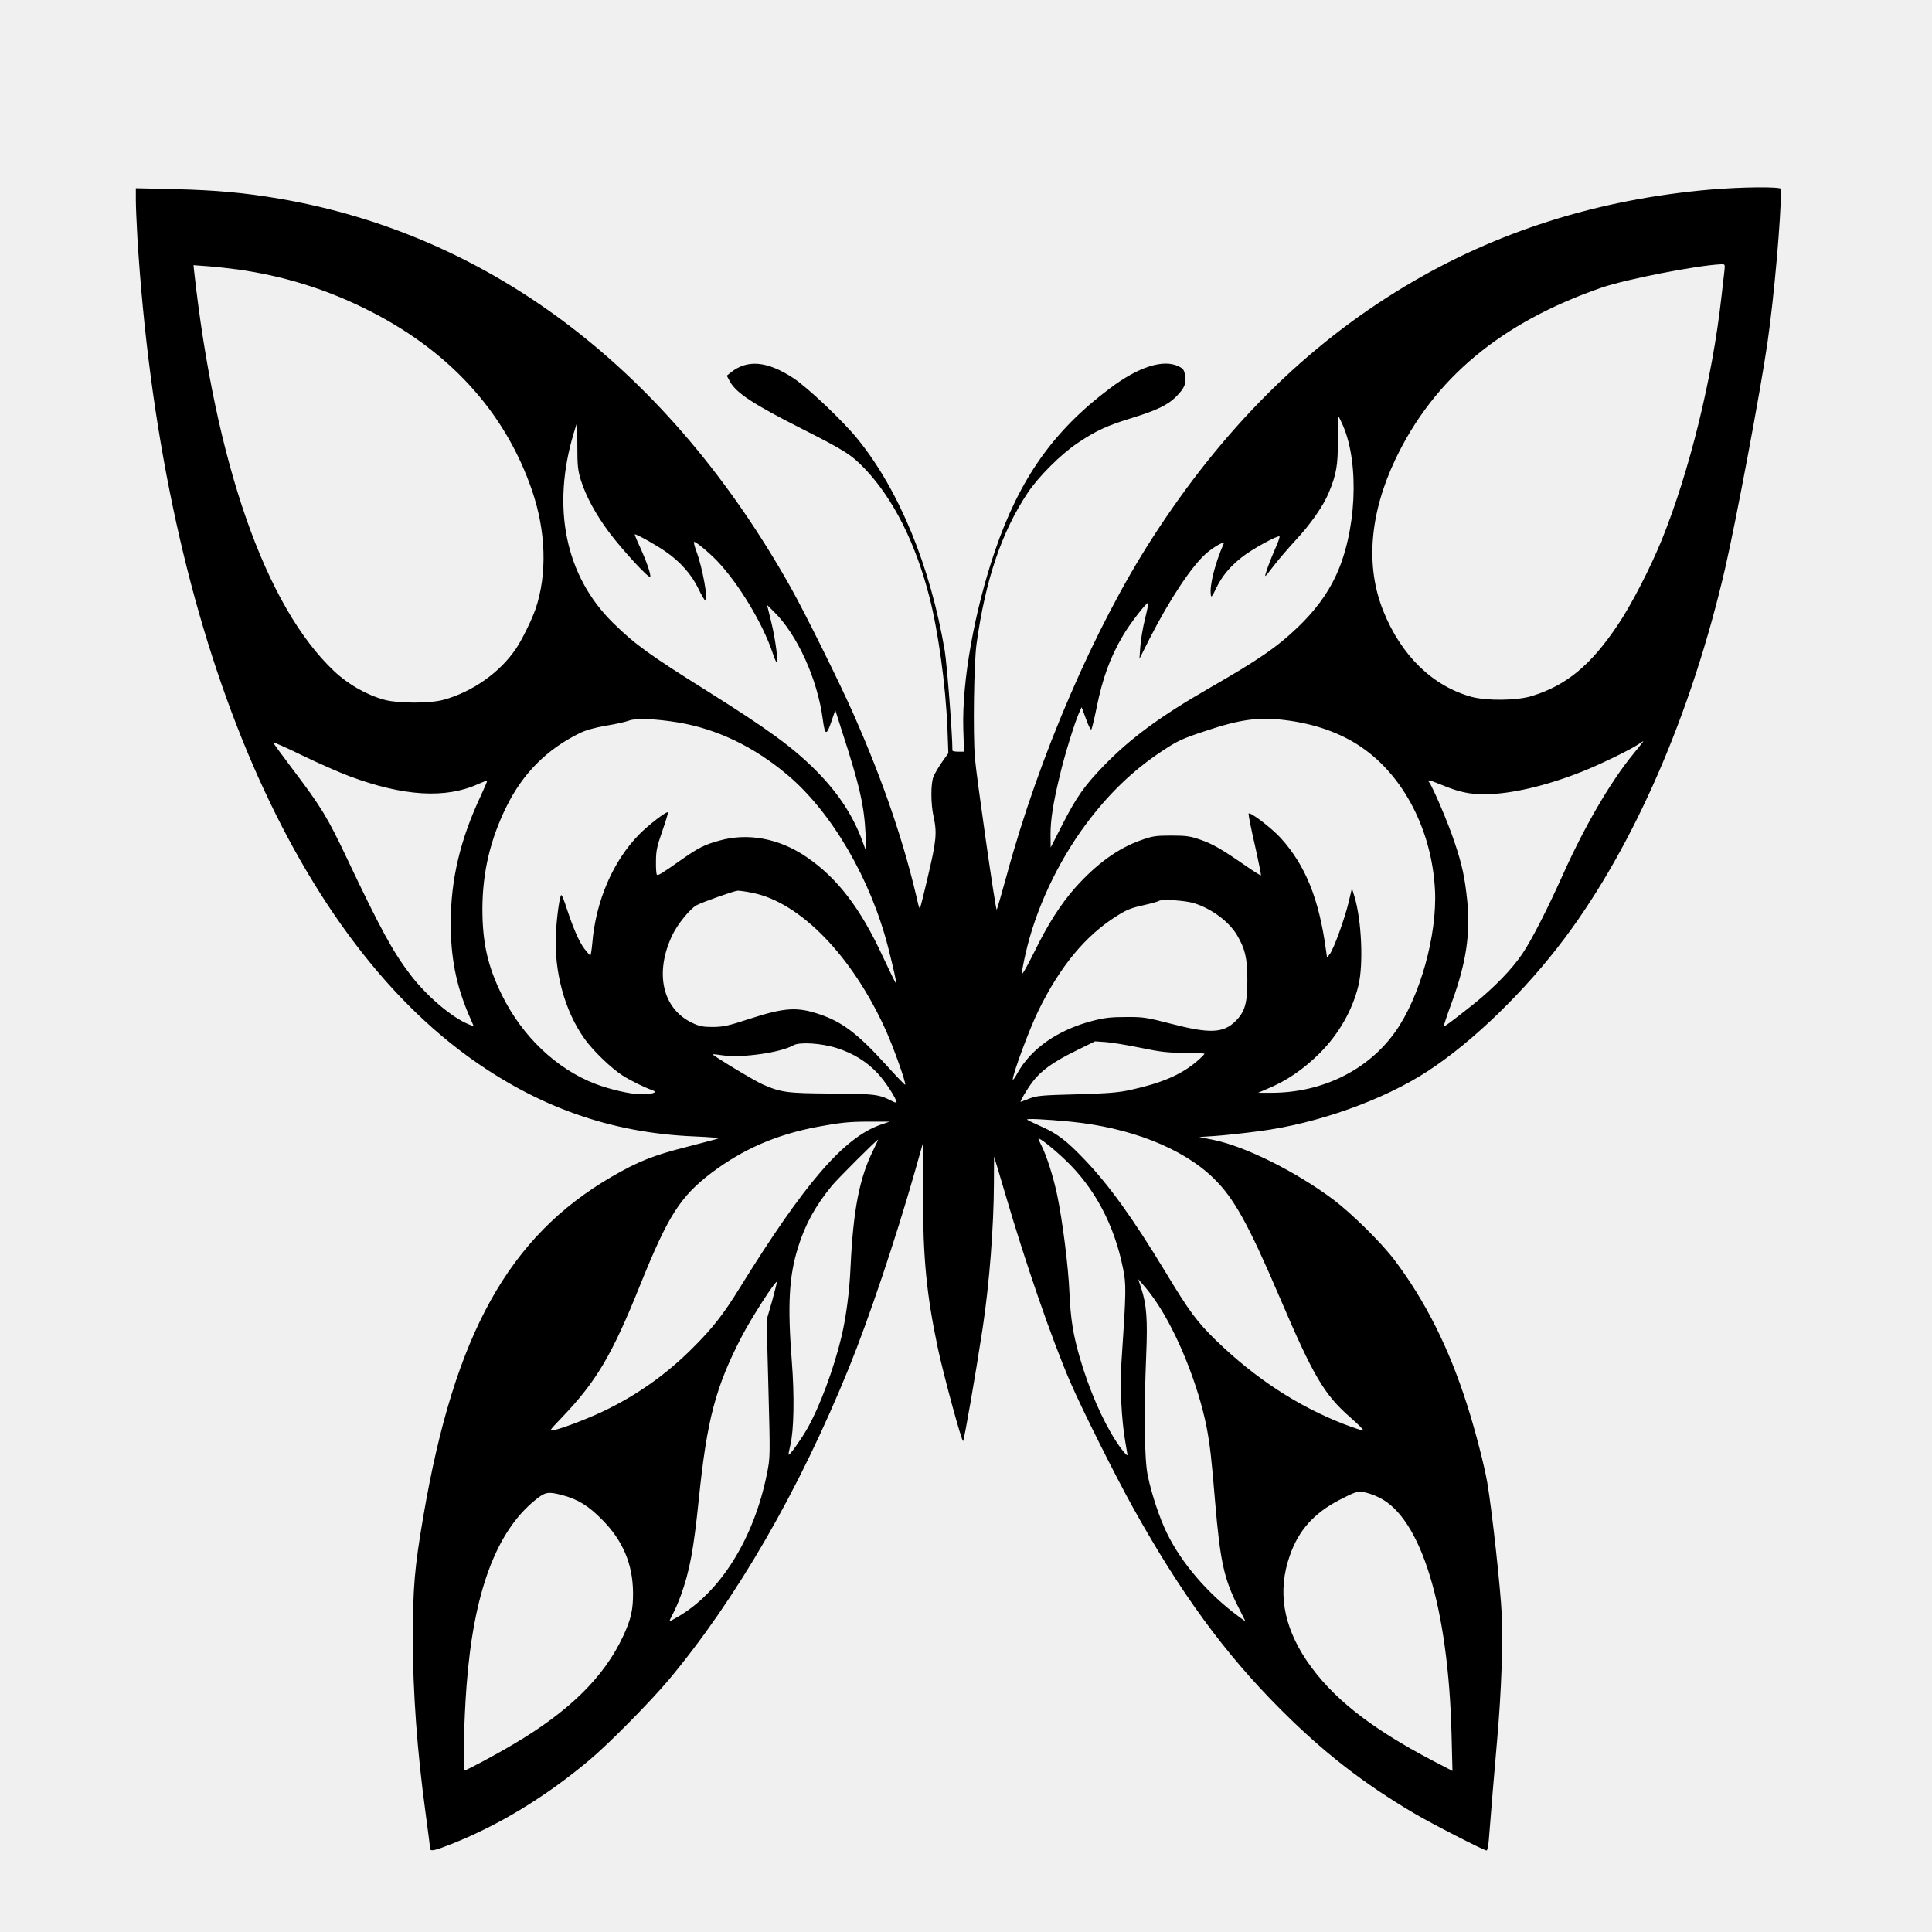
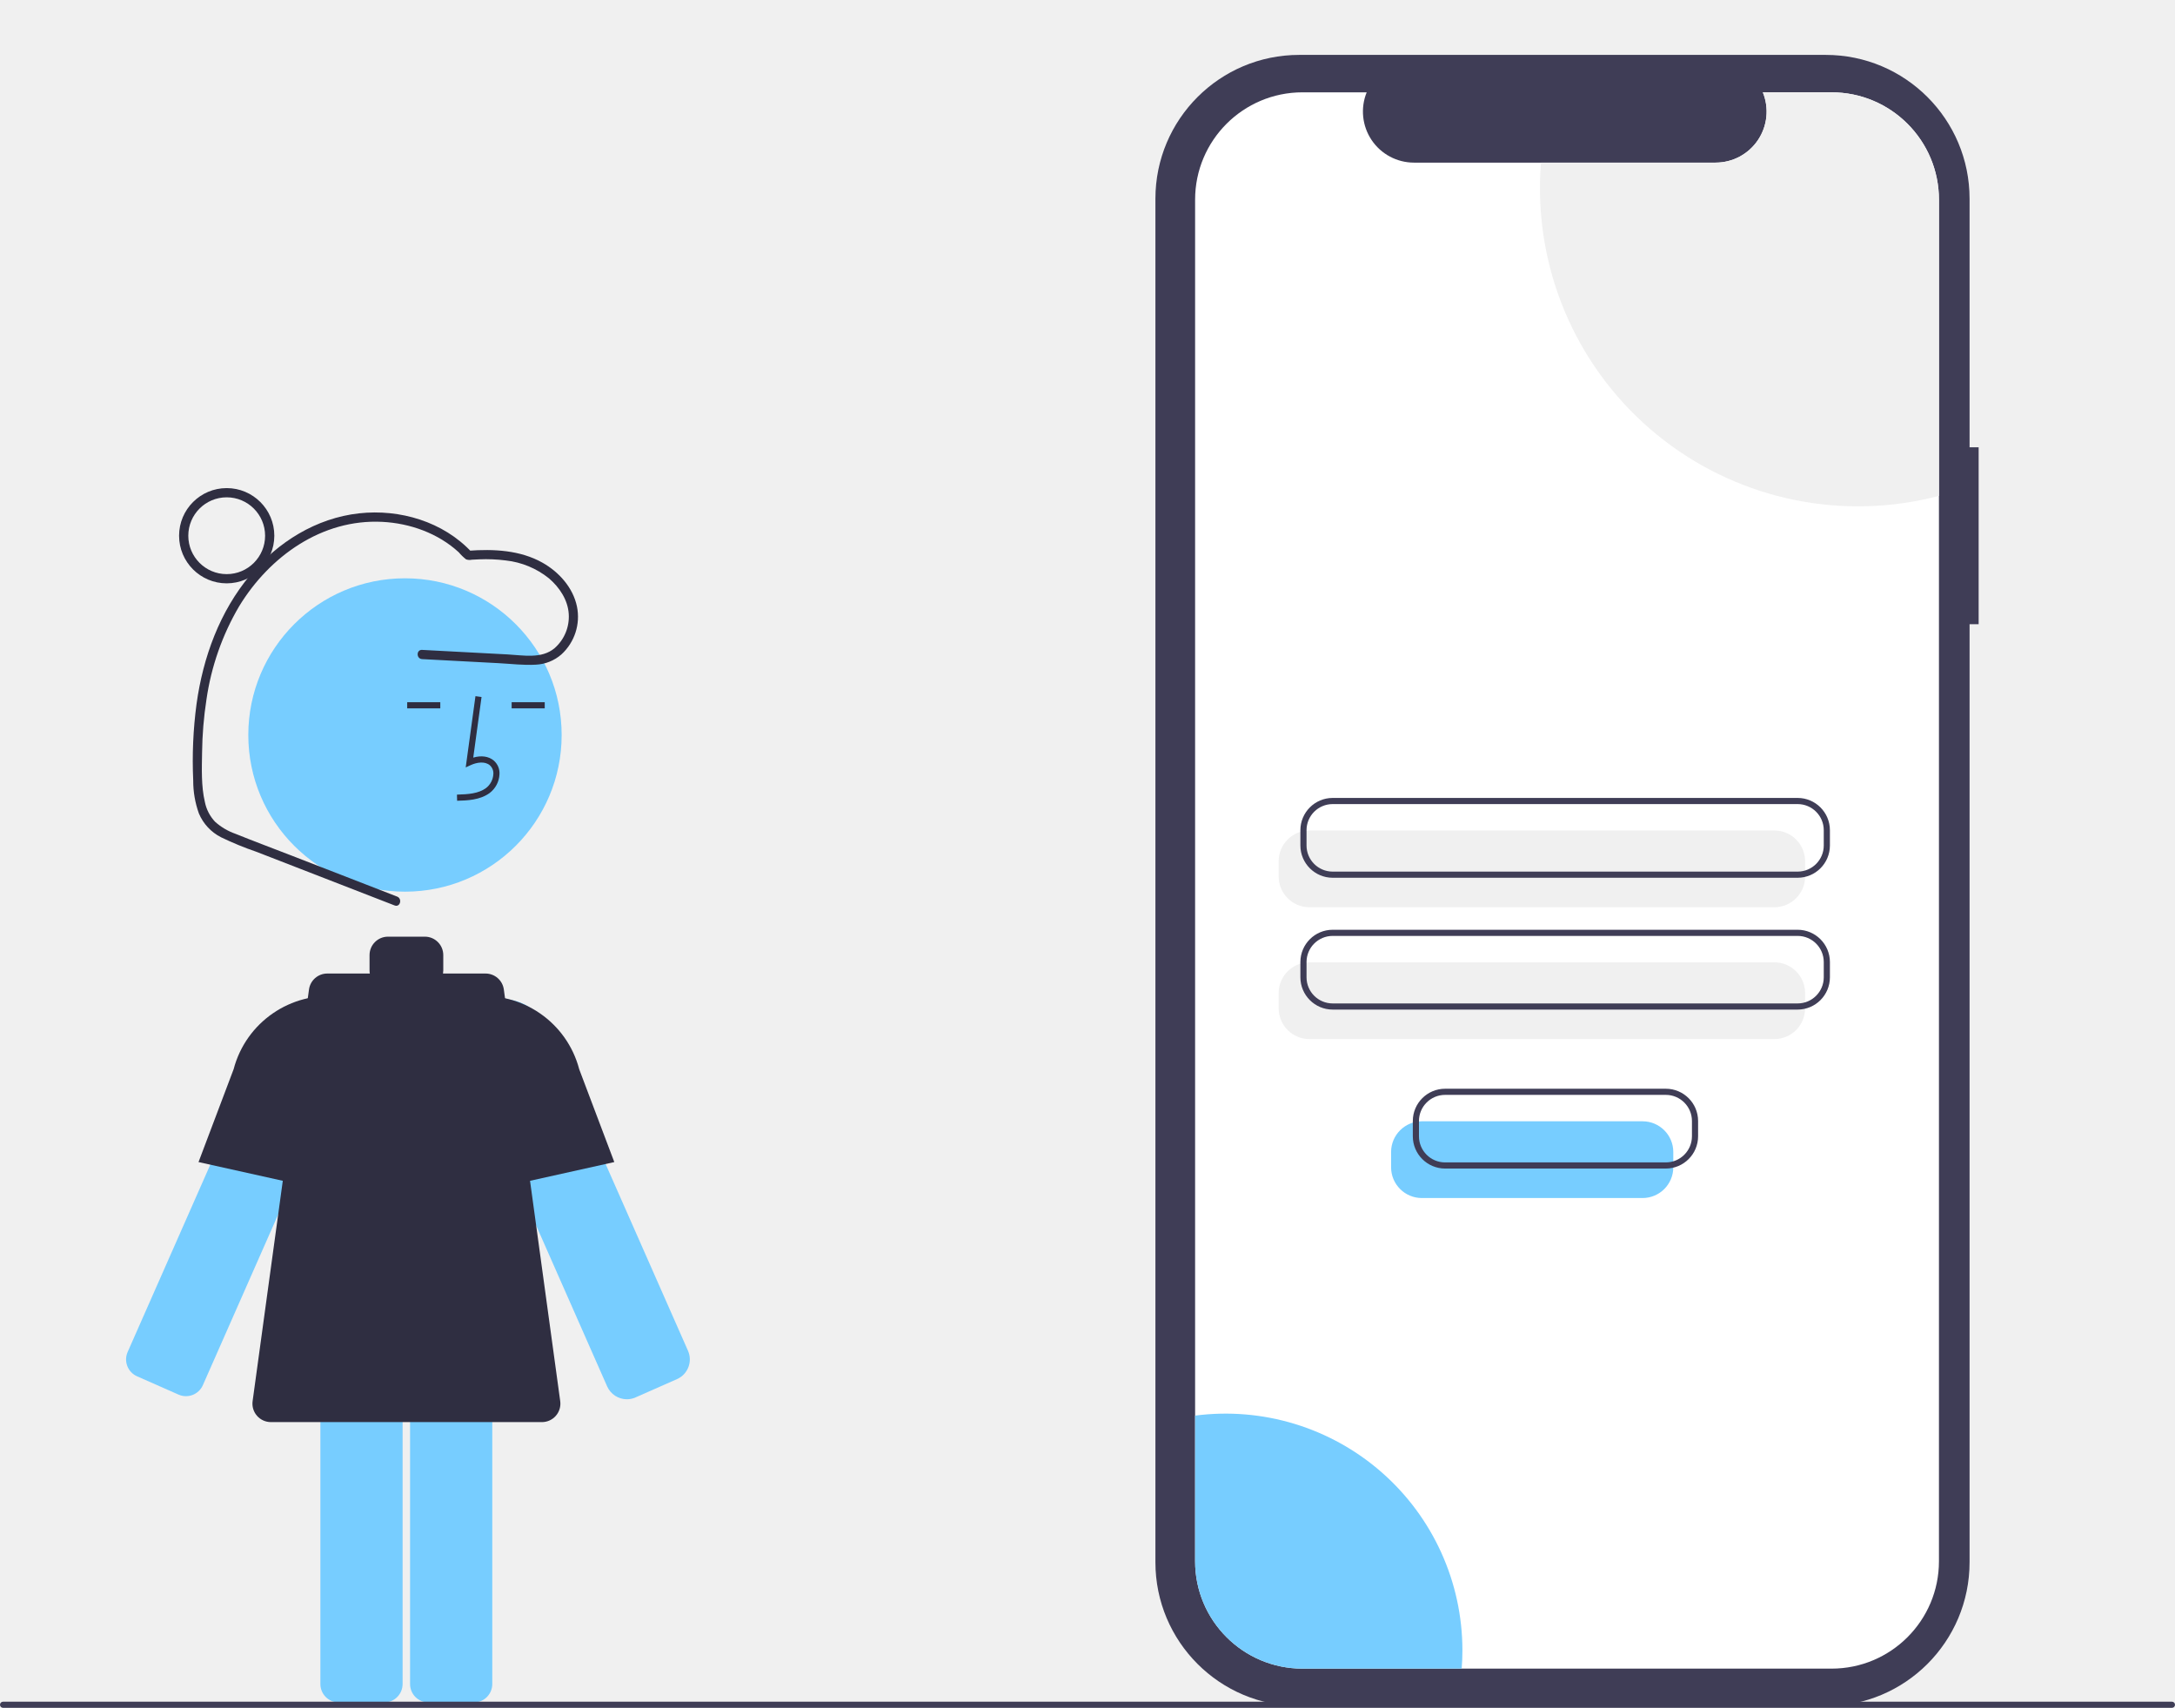
- <svg xmlns="http://www.w3.org/2000/svg" version="1.0" width="1280pt" height="1280pt" viewBox="0 0 1280 1280" preserveAspectRatio="xMidYMid meet">
-   <g transform="translate(0,1280) scale(0.1,-0.1)" fill="#000000" stroke="none">
-     <path d="M11331 11544 c-747 -65 -1419 -278 -2023 -641 -655 -393 -1210 -946 -1677 -1673 -380 -590 -748 -1442 -961 -2228 -35 -127 -65 -231 -67 -229 -9 9 -133 878 -144 1005 -13 163 -7 630 11 757 59 425 166 740 338 999 72 108 222 258 332 331 122 82 194 115 360 166 160 49 237 86 290 139 57 57 71 89 62 141 -6 37 -13 47 -42 61 -101 51 -268 -2 -458 -146 -372 -279 -597 -597 -761 -1078 -136 -400 -218 -861 -209 -1175 l5 -153 -39 0 c-21 0 -38 3 -38 8 0 112 -36 569 -51 662 -95 558 -301 1060 -576 1400 -99 122 -332 343 -427 405 -174 114 -306 125 -416 36 l-25 -20 20 -37 c41 -77 154 -151 480 -316 281 -142 328 -172 418 -267 187 -199 330 -484 422 -836 61 -235 110 -591 122 -882 l6 -163 -42 -59 c-23 -33 -48 -76 -56 -95 -19 -45 -19 -180 0 -266 24 -107 18 -162 -36 -391 -27 -117 -52 -215 -54 -217 -2 -3 -7 9 -11 24 -90 400 -230 812 -430 1264 -87 198 -319 666 -413 834 -809 1443 -1990 2341 -3392 2580 -229 39 -413 56 -691 63 l-258 6 0 -79 c0 -43 5 -153 10 -244 154 -2522 965 -4535 2186 -5426 463 -337 949 -510 1504 -533 96 -4 168 -10 160 -13 -8 -4 -104 -29 -212 -57 -218 -55 -321 -96 -495 -197 -683 -397 -1042 -1043 -1248 -2248 -59 -346 -69 -467 -70 -811 0 -350 29 -754 85 -1160 16 -121 30 -226 30 -232 0 -21 28 -15 149 33 310 124 615 309 906 553 127 106 401 384 525 531 451 540 863 1253 1194 2067 131 322 307 846 435 1293 l56 198 0 -342 c0 -420 23 -661 99 -1021 39 -182 160 -626 167 -612 9 17 82 437 129 745 45 296 74 677 75 964 0 97 1 176 1 175 1 -1 34 -112 74 -247 134 -458 309 -965 431 -1247 78 -181 296 -616 417 -834 315 -565 604 -961 972 -1330 285 -286 549 -492 888 -692 112 -67 464 -247 481 -247 5 0 12 33 15 72 14 179 37 461 56 673 27 310 38 625 29 825 -7 160 -64 683 -95 865 -19 112 -80 349 -135 520 -120 376 -276 687 -481 958 -86 114 -283 308 -405 400 -251 187 -583 352 -794 395 l-94 19 105 7 c58 4 191 18 295 32 384 50 823 207 1115 398 300 196 646 532 907 881 460 614 840 1489 1062 2448 74 321 235 1179 281 1497 44 305 89 817 90 1018 0 16 -260 14 -469 -4z m94 -536 c-3 -24 -12 -106 -21 -183 -60 -535 -211 -1148 -394 -1601 -76 -186 -201 -430 -291 -563 -178 -267 -340 -401 -569 -472 -98 -31 -299 -33 -400 -6 -259 71 -468 275 -586 571 -118 295 -90 642 80 1001 255 537 700 908 1366 1139 158 55 632 148 792 155 27 1 27 0 23 -41z m-9845 6 c294 -42 565 -125 829 -254 556 -271 934 -681 1115 -1207 94 -273 102 -558 24 -788 -26 -74 -90 -205 -131 -265 -107 -157 -288 -284 -477 -336 -90 -25 -300 -25 -390 -1 -118 31 -243 102 -337 191 -455 430 -786 1378 -927 2650 l-4 39 96 -7 c53 -4 144 -14 202 -22z m7316 -1030 c113 -256 91 -714 -49 -1006 -55 -117 -140 -230 -249 -334 -137 -131 -257 -214 -588 -404 -325 -187 -520 -331 -695 -511 -130 -134 -183 -209 -277 -393 l-77 -151 -1 86 c0 98 17 207 61 389 32 137 99 352 127 415 l18 40 29 -78 c15 -43 31 -74 35 -70 4 4 20 69 35 143 40 198 89 333 176 481 42 73 158 223 166 215 3 -2 -7 -50 -21 -106 -14 -56 -28 -138 -31 -183 l-6 -82 68 135 c133 261 280 482 376 565 50 43 123 84 114 63 -58 -133 -94 -277 -85 -338 2 -21 8 -14 34 40 38 80 90 144 170 207 62 51 241 149 251 139 3 -3 -9 -38 -27 -78 -35 -79 -72 -179 -67 -184 2 -2 27 29 57 69 30 39 95 115 143 167 101 108 186 231 221 317 50 121 60 179 60 345 1 87 2 158 4 158 2 0 14 -25 28 -56z m-5071 -136 c0 -132 3 -163 23 -228 34 -109 100 -230 190 -350 91 -120 264 -308 270 -291 5 16 -25 103 -69 199 -21 45 -36 82 -33 82 15 0 140 -70 202 -113 98 -67 175 -154 220 -249 20 -42 41 -77 45 -77 21 -2 -19 220 -59 326 -13 35 -20 63 -15 63 14 0 100 -72 152 -126 143 -150 302 -414 367 -607 10 -31 22 -61 27 -65 14 -14 -7 153 -35 266 l-28 114 45 -44 c155 -152 289 -447 324 -713 15 -111 25 -112 60 -7 l23 67 43 -135 c119 -367 149 -497 158 -694 l5 -111 -24 66 c-62 172 -161 323 -306 470 -156 157 -316 274 -730 534 -378 237 -475 307 -618 448 -316 310 -410 764 -260 1260 11 37 21 67 21 67 1 0 2 -69 2 -152z m665 -1834 c257 -42 504 -160 726 -347 294 -247 553 -691 669 -1147 35 -138 56 -232 52 -236 -2 -2 -41 78 -88 178 -148 321 -302 522 -507 661 -179 122 -386 161 -575 108 -99 -27 -139 -47 -257 -130 -128 -90 -151 -104 -158 -96 -4 4 -7 43 -6 88 0 69 7 101 42 201 23 66 40 122 37 124 -8 9 -127 -82 -189 -145 -174 -176 -289 -442 -312 -723 -4 -44 -10 -80 -13 -80 -3 0 -21 21 -40 45 -36 49 -72 132 -117 268 -15 48 -31 87 -35 87 -10 0 -30 -137 -36 -255 -13 -251 58 -514 191 -699 57 -79 175 -193 250 -241 53 -34 144 -79 201 -99 35 -13 -4 -26 -76 -26 -69 0 -209 32 -307 70 -256 99 -482 314 -617 588 -94 191 -129 346 -129 572 1 241 52 458 159 675 108 220 266 379 482 486 42 21 98 37 177 51 64 10 133 26 154 34 44 17 176 12 322 -12z m4025 15 c194 -24 366 -84 503 -178 281 -190 468 -552 489 -945 16 -300 -100 -713 -263 -942 -181 -255 -486 -405 -824 -404 l-85 0 56 24 c131 53 247 133 355 241 125 126 215 284 254 446 34 141 21 431 -26 588 l-17 56 -22 -93 c-26 -109 -98 -307 -124 -342 l-19 -24 -7 49 c-46 339 -135 560 -299 742 -63 69 -210 181 -214 162 -1 -8 17 -102 42 -209 24 -107 42 -197 40 -199 -2 -3 -49 27 -104 65 -159 110 -215 142 -298 171 -66 23 -93 27 -192 27 -103 0 -124 -3 -202 -31 -151 -53 -294 -157 -435 -315 -96 -109 -182 -243 -272 -428 -48 -96 -81 -154 -81 -140 0 14 11 73 25 133 66 292 211 602 400 857 151 202 309 354 498 480 107 71 133 84 290 136 232 78 354 95 532 73z m-6199 -372 c357 -133 637 -150 853 -51 30 13 56 23 58 21 2 -2 -17 -46 -41 -98 -138 -294 -199 -555 -200 -844 0 -229 36 -411 118 -604 l35 -81 -37 15 c-111 46 -276 187 -383 327 -116 152 -198 302 -417 764 -132 279 -172 345 -361 595 -72 95 -131 176 -131 180 0 4 87 -34 193 -86 105 -51 246 -113 313 -138z m8502 144 c-150 -183 -324 -483 -468 -806 -98 -218 -202 -422 -262 -511 -69 -104 -191 -229 -327 -338 -144 -114 -191 -149 -196 -145 -1 2 23 76 56 165 93 257 121 446 100 664 -16 156 -34 242 -86 395 -39 119 -143 363 -167 393 -16 19 2 15 83 -18 116 -48 185 -63 289 -62 169 1 399 54 637 148 120 47 323 146 378 183 17 12 31 21 33 21 2 0 -30 -40 -70 -89z m-5830 -917 c315 -64 659 -419 880 -908 52 -115 137 -354 129 -363 -2 -2 -62 60 -132 138 -183 201 -286 279 -435 329 -149 51 -234 45 -467 -31 -134 -44 -170 -52 -238 -53 -66 0 -90 4 -136 26 -200 92 -255 332 -134 584 34 71 117 173 159 196 36 20 250 96 274 97 13 0 58 -6 100 -15z m2923 -68 c116 -36 233 -123 285 -212 53 -90 67 -150 68 -289 1 -159 -15 -217 -78 -280 -81 -80 -170 -84 -422 -19 -167 43 -187 47 -304 46 -102 0 -143 -5 -224 -26 -229 -60 -406 -184 -496 -347 -16 -30 -30 -48 -30 -41 0 38 110 335 170 457 143 293 313 498 520 627 68 43 95 53 190 74 41 9 82 21 90 26 20 12 174 2 231 -16z m-354 -958 c131 -27 180 -33 290 -33 73 0 133 -3 133 -7 0 -3 -24 -27 -52 -51 -103 -87 -230 -142 -434 -187 -80 -18 -148 -24 -359 -30 -232 -6 -266 -9 -315 -28 -30 -12 -56 -22 -58 -22 -7 0 41 82 77 130 57 76 134 132 286 207 l130 64 72 -5 c40 -3 143 -20 230 -38z m-2012 -2 c109 -35 195 -88 269 -166 51 -54 126 -170 126 -194 0 -4 -17 2 -38 13 -79 41 -118 45 -397 46 -291 2 -331 7 -453 61 -55 24 -336 194 -330 199 2 2 32 -2 68 -7 125 -18 382 18 467 67 41 23 185 14 288 -19z m1545 -487 c397 -39 744 -175 948 -373 136 -131 232 -304 441 -793 224 -524 294 -643 472 -798 50 -44 87 -81 81 -83 -5 -1 -62 18 -126 42 -307 119 -590 304 -848 554 -128 125 -178 192 -338 457 -214 353 -370 570 -532 740 -122 128 -181 173 -288 221 -47 21 -89 41 -95 46 -10 9 118 3 285 -13z m-1254 -20 c-244 -84 -505 -387 -936 -1083 -106 -172 -179 -266 -310 -396 -175 -176 -374 -316 -595 -421 -108 -51 -268 -112 -325 -124 -34 -7 -33 -6 50 81 231 241 335 416 523 885 184 456 264 581 470 738 211 159 433 255 706 306 146 27 201 33 326 34 l150 0 -59 -20z m1224 -236 c192 -183 322 -427 380 -715 22 -107 22 -146 -10 -621 -11 -164 0 -383 25 -527 8 -47 15 -87 15 -89 0 -13 -40 34 -75 89 -91 140 -179 342 -241 555 -45 155 -61 257 -69 435 -7 170 -46 475 -81 643 -25 119 -70 261 -105 329 -11 21 -19 40 -19 43 0 14 100 -65 180 -142z m-1273 70 c-93 -186 -134 -397 -152 -778 -7 -163 -29 -330 -60 -461 -50 -210 -142 -459 -226 -608 -41 -72 -118 -180 -124 -174 -2 2 3 30 11 63 24 97 28 326 10 556 -29 373 -19 562 41 754 48 155 116 277 225 410 41 49 296 304 306 305 1 0 -13 -30 -31 -67z m1873 -1008 c141 -208 279 -551 334 -830 22 -115 33 -208 56 -490 34 -398 58 -512 152 -698 l50 -100 -44 32 c-203 149 -381 355 -478 556 -47 96 -101 257 -126 380 -22 104 -26 414 -10 800 10 237 2 333 -34 443 l-19 57 35 -40 c20 -22 58 -71 84 -110z m-2545 4 l-36 -124 12 -455 c12 -454 12 -455 -10 -565 -86 -428 -308 -784 -592 -948 -25 -15 -48 -27 -52 -27 -3 0 6 20 19 44 14 25 38 80 54 124 59 163 85 300 120 642 54 526 111 741 284 1075 62 120 223 371 233 362 1 -2 -13 -59 -32 -128z m4021 -1300 c279 -134 460 -727 481 -1573 l6 -239 -129 67 c-420 220 -672 421 -837 664 -156 232 -194 461 -112 695 58 168 160 282 330 370 99 51 115 57 155 52 25 -3 73 -19 106 -36z m-5413 16 c104 -27 176 -71 267 -164 136 -137 202 -292 204 -481 1 -114 -13 -177 -65 -289 -126 -271 -358 -500 -731 -719 -114 -68 -309 -172 -321 -172 -11 0 -3 339 14 560 46 617 195 1021 454 1231 67 55 85 58 178 34z" />
-   </g>
+ <svg xmlns="http://www.w3.org/2000/svg" data-name="Layer 1" width="708" height="555.867" viewBox="0 0 708 555.867">
+   <path id="b10fb2cf-c586-4c5f-9fbf-e678f5ffa3db-976" data-name="Path 133" d="M890.465,679.515a211.722,211.722,0,0,1-46.196,37.27c-.392.241-.79.467-1.189.7l-27.639-24.463c.29-.27.612-.572.958-.905C836.992,672.563,939.229,535.838,946.042,502.544,945.572,505.317,952.189,614.094,890.465,679.515Z" transform="translate(-246 -172.0663)" fill="#f0f0f0" />
+   <path id="a32c10c7-75df-4179-a648-6a8d2a687209-977" data-name="Path 134" d="M849.602,721.505c-.523.125-1.054.241-1.588.348l-20.735-18.353c.405-.141.879-.309,1.42-.496,8.897-3.15,35.394-12.66,61.764-23.492,28.334-11.644,56.533-24.8,62.598-33.227C951.76,648.244,911.686,707.622,849.602,721.505Z" transform="translate(-246 -172.0663)" fill="#f0f0f0" />
+   <path d="M890.082,317.646h-2.953V236.753a46.819,46.819,0,0,0-46.819-46.819H668.926a46.819,46.819,0,0,0-46.819,46.819v443.789a46.819,46.819,0,0,0,46.819,46.819H840.31a46.819,46.819,0,0,0,46.819-46.819V375.228h2.953Z" transform="translate(-246 -172.0663)" fill="#3f3d56" />
+   <path d="M877.163,237.074V680.217a34.957,34.957,0,0,1-34.969,34.957H669.984a34.954,34.954,0,0,1-34.957-34.957V237.074a34.954,34.954,0,0,1,34.957-34.957h20.898a16.619,16.619,0,0,0,15.383,22.88h98.181a16.601,16.601,0,0,0,15.384-22.88H842.193A34.957,34.957,0,0,1,877.163,237.074Z" transform="translate(-246 -172.0663)" fill="#fff" />
+   <path d="M823.595,467.355H672.228a10.011,10.011,0,0,1-10-10v-4.978a10.011,10.011,0,0,1,10-10h151.367a10.011,10.011,0,0,1,10,10v4.978A10.011,10.011,0,0,1,823.595,467.355Z" transform="translate(-246 -172.0663)" fill="#f0f0f0" />
+   <path d="M823.595,510.262H672.228a10.011,10.011,0,0,1-10-10v-4.978a10.011,10.011,0,0,1,10-10h151.367a10.011,10.011,0,0,1,10,10v4.978A10.011,10.011,0,0,1,823.595,510.262Z" transform="translate(-246 -172.0663)" fill="#f0f0f0" />
+   <path d="M831.166,457.759H679.8a10.512,10.512,0,0,1-10.5-10.5v-4.978a10.512,10.512,0,0,1,10.5-10.5h151.367a10.512,10.512,0,0,1,10.5,10.5v4.978A10.512,10.512,0,0,1,831.166,457.759Zm-151.367-23.978a8.51,8.51,0,0,0-8.5,8.5v4.978a8.51,8.51,0,0,0,8.5,8.5h151.367a8.51,8.51,0,0,0,8.5-8.5v-4.978a8.51,8.51,0,0,0-8.5-8.5Z" transform="translate(-246 -172.0663)" fill="#3f3d56" />
+   <path d="M831.166,500.666H679.8a10.512,10.512,0,0,1-10.5-10.5V485.189a10.512,10.512,0,0,1,10.5-10.5h151.367a10.512,10.512,0,0,1,10.5,10.5v4.978A10.512,10.512,0,0,1,831.166,500.666ZM679.8,476.689a8.51,8.51,0,0,0-8.5,8.5v4.978a8.51,8.51,0,0,0,8.5,8.5h151.367a8.51,8.51,0,0,0,8.5-8.5V485.189a8.51,8.51,0,0,0-8.5-8.5Z" transform="translate(-246 -172.0663)" fill="#3f3d56" />
+   <path d="M877.163,237.074V333.464A103.539,103.539,0,0,1,747.28,233.389q0-4.24.341-8.392h56.826a16.601,16.601,0,0,0,15.384-22.88H842.193A34.957,34.957,0,0,1,877.163,237.074Z" transform="translate(-246 -172.0663)" fill="#f0f0f0" />
+   <path d="M722.041,709.154c0,2.032-.076,4.038-.24,6.02H669.984a34.954,34.954,0,0,1-34.957-34.957v-47.4a77.073,77.073,0,0,1,87.013,76.337Z" transform="translate(-246 -172.0663)" fill="#77cdff" />
+   <path d="M304.121,625.985a6.007,6.007,0,0,0,7.911-3.067l46.679-105.794a13.379,13.379,0,0,0-17.077-17.876h-0a13.199,13.199,0,0,0-6.75,5.78,13.649,13.649,0,0,0-.654,1.293l-46.679,105.794a6,6,0,0,0,3.067,7.912Z" transform="translate(-246 -172.0663)" fill="#77cdff" />
+   <path d="M356.795,560.557l-46.172-10.261,11.428-30.232a31.95,31.95,0,0,1,34.299-23.628l.445.049Z" transform="translate(-246 -172.0663)" fill="#2f2e41" />
+   <path d="M450.055,627.498a7.028,7.028,0,0,1-6.412-4.177L396.964,517.527a14.381,14.381,0,0,1,25.609-12.997v-0a14.618,14.618,0,0,1,.703,1.388l46.679,105.794a7,7,0,0,1-3.579,9.23l-13.961,6.16-.007-.016A6.944,6.944,0,0,1,450.055,627.498Z" transform="translate(-246 -172.0663)" fill="#77cdff" />
+   <path d="M385.485,591.169a6.007,6.007,0,0,0-6,6V720.183a6.007,6.007,0,0,0,6,6H400.245a6.007,6.007,0,0,0,6-6V597.169a6.007,6.007,0,0,0-6-6Z" transform="translate(-246 -172.0663)" fill="#77cdff" />
+   <path d="M356.293,591.169a6.007,6.007,0,0,0-6,6V720.183a6.007,6.007,0,0,0,6,6h14.76a6.007,6.007,0,0,0,6-6V597.169a6.007,6.007,0,0,0-6-6Z" transform="translate(-246 -172.0663)" fill="#77cdff" />
+   <circle cx="131.828" cy="239.224" r="51" fill="#77cdff" />
+   <path d="M394.8,432.699c3.306-.092,7.42-.207,10.59-2.522a8.133,8.133,0,0,0,3.2-6.073,5.471,5.471,0,0,0-1.86-4.493c-1.656-1.399-4.073-1.727-6.678-.961l2.699-19.726-1.981-.271L397.596,421.843l1.655-.759c1.918-.88,4.552-1.328,6.188.055a3.515,3.515,0,0,1,1.153,2.896,6.147,6.147,0,0,1-2.381,4.528c-2.467,1.802-5.746,2.034-9.466,2.138Z" transform="translate(-246 -172.0663)" fill="#2f2e41" />
+   <rect x="166.55" y="228.559" width="10.772" height="2" fill="#2f2e41" />
+   <rect x="132.55" y="228.559" width="10.772" height="2" fill="#2f2e41" />
+   <path d="M428.362,628.119l-18.356-134a6,6,0,0,0-5.945-5.186H390.205a6.025,6.025,0,0,0,.09-1v-5a6,6,0,0,0-6-6h-12a6,6,0,0,0-6,6v5a6.025,6.025,0,0,0,.09,1H352.53a6,6,0,0,0-5.945,5.186l-18.356,134a6,6,0,0,0,5.944,6.814h88.244A6,6,0,0,0,428.362,628.119Z" transform="translate(-246 -172.0663)" fill="#2f2e41" />
+   <path d="M399.795,560.557V496.486l.445-.049a31.961,31.961,0,0,1,34.315,23.68l11.411,30.18Z" transform="translate(-246 -172.0663)" fill="#2f2e41" />
+   <path d="M375.26,463.882l-35.275-13.692c-5.768-2.239-11.569-4.41-17.307-6.726a19.726,19.726,0,0,1-6.662-3.926,13.09,13.09,0,0,1-3.321-6.427c-1.223-5.171-1.002-10.825-.915-16.102a122.699,122.699,0,0,1,1.422-17.241,83.286,83.286,0,0,1,10.65-30.38c9.893-16.232,26.937-28.444,46.543-27.469,9.077.451,18.206,3.708,24.949,9.914a15.751,15.751,0,0,0,2.355,2.282,3.268,3.268,0,0,0,1.876.126q1.234-.079,2.471-.121a51.043,51.043,0,0,1,8.566.359,27.121,27.121,0,0,1,14.13,5.867c3.37,2.899,6.112,6.992,6.395,11.54a13.66,13.66,0,0,1-4.614,11.151c-4.209,3.547-10.213,2.3-15.261,2.033l-18.494-.98-9.37-.496c-1.929-.102-1.924,2.898,0,3l24.905,1.319c4.002.212,8.127.732,12.132.492a13.574,13.574,0,0,0,8.333-3.352,16.628,16.628,0,0,0,5.037-15.601c-1.284-6.138-5.852-11.215-11.207-14.235-7.286-4.11-15.988-4.504-24.141-3.896l1.061.439c-9.222-9.898-23.349-14.077-36.61-12.615-14.002,1.544-26.456,9.356-35.404,20.038-9.976,11.909-15.413,26.76-17.527,42.03a139.839,139.839,0,0,0-1.082,24.88,31.35,31.35,0,0,0,1.852,10.751,15.39,15.39,0,0,0,7.225,7.746,103.398,103.398,0,0,0,11.468,4.711L342.436,454.344l25.528,9.909,6.498,2.522c1.801.699,2.581-2.201.798-2.893Z" transform="translate(-246 -172.0663)" fill="#2f2e41" />
+   <path d="M319.795,361.934a15.5,15.5,0,1,1,15.5-15.5A15.517,15.517,0,0,1,319.795,361.934Zm0-28a12.5,12.5,0,1,0,12.5,12.5A12.514,12.514,0,0,0,319.795,333.934Z" transform="translate(-246 -172.0663)" fill="#2f2e41" />
+   <rect x="528.177" y="440.815" width="42.237" height="42.237" transform="translate(147.6141 -410.7547) rotate(37.40978)" fill="#f0f0f0" />
+   <path d="M389.295,228.934a33.949,33.949,0,0,1,27.277,13.702l19.59-25.614-58.779-44.956-44.956,58.779,25.333,19.376A34.003,34.003,0,0,1,389.295,228.934Z" transform="translate(-246 -172.0663)" fill="#f0f0f0" />
+   <path d="M953,727.934H247a1,1,0,0,1,0-2H953a1,1,0,0,1,0,2Z" transform="translate(-246 -172.0663)" fill="#3f3d56" />
+   <path d="M780.687,562.003H708.825a10.011,10.011,0,0,1-10-10v-4.978a10.011,10.011,0,0,1,10-10h71.862a10.011,10.011,0,0,1,10,10v4.978A10.011,10.011,0,0,1,780.687,562.003Z" transform="translate(-246 -172.0663)" fill="#77cdff" />
+   <path d="M788.259,552.407H716.397a10.512,10.512,0,0,1-10.5-10.5v-4.978a10.512,10.512,0,0,1,10.5-10.5h71.862a10.512,10.512,0,0,1,10.5,10.5v4.978A10.512,10.512,0,0,1,788.259,552.407Zm-71.862-23.978a8.51,8.51,0,0,0-8.5,8.5v4.978a8.51,8.51,0,0,0,8.5,8.5h71.862a8.51,8.51,0,0,0,8.5-8.5v-4.978a8.51,8.51,0,0,0-8.5-8.5Z" transform="translate(-246 -172.0663)" fill="#3f3d56" />
</svg>
